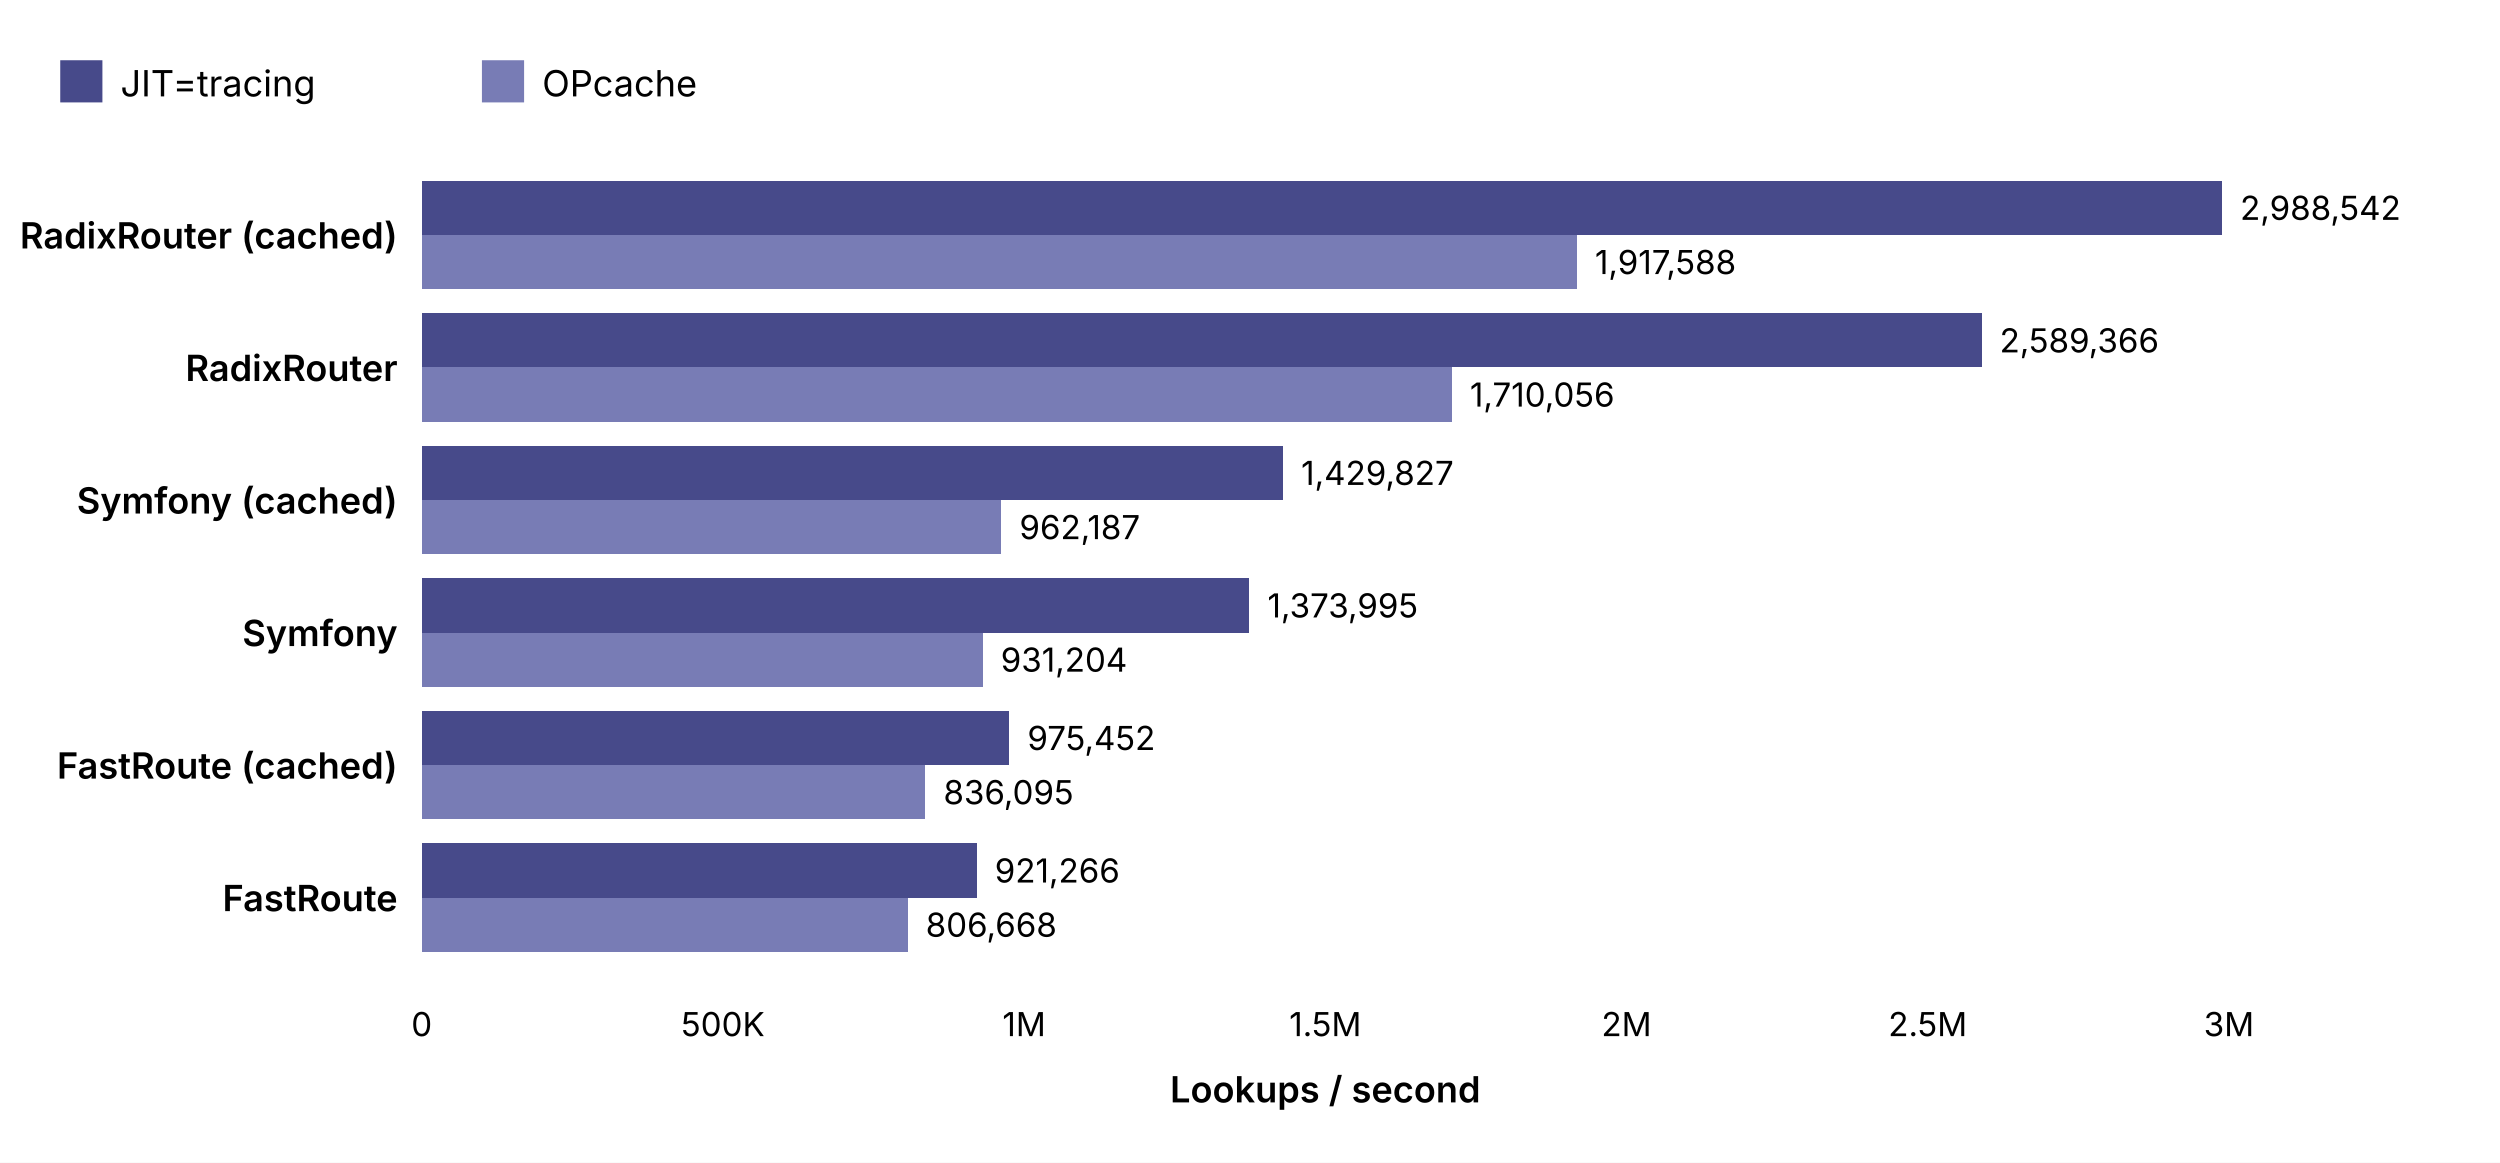
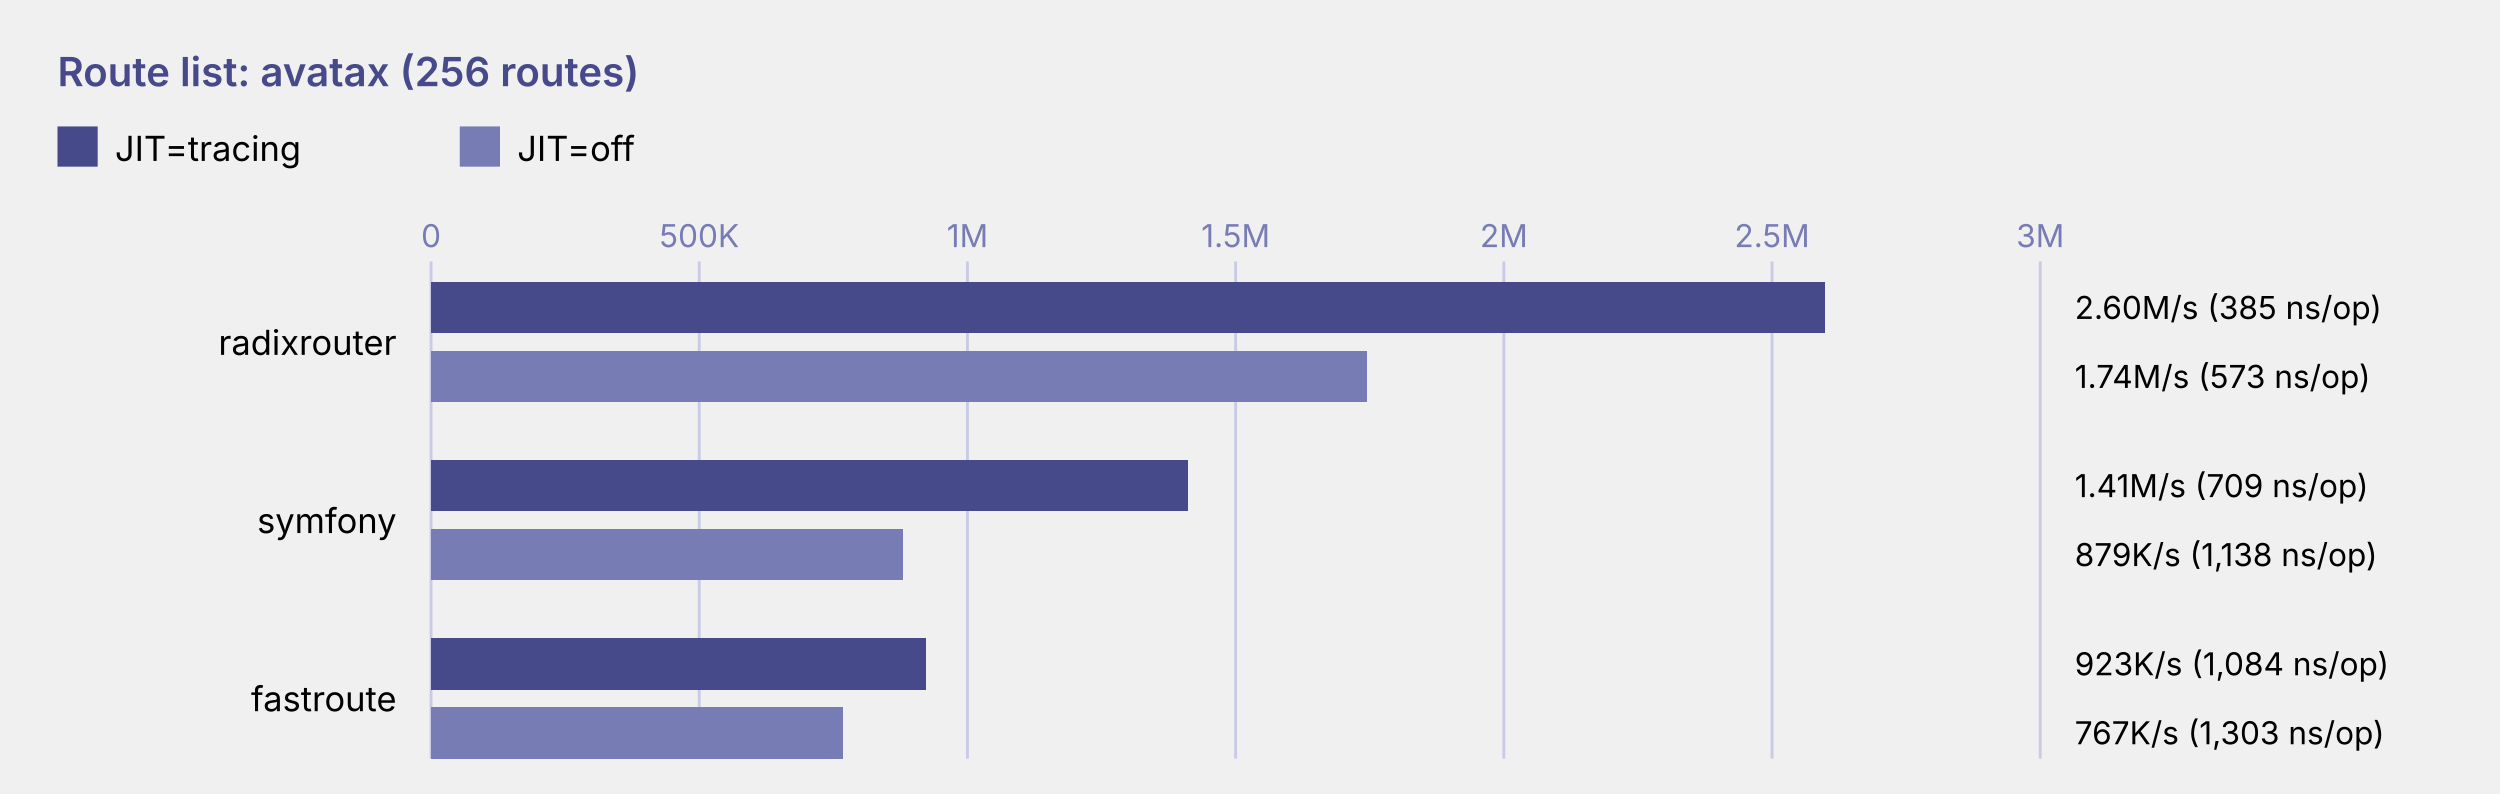
- <svg xmlns="http://www.w3.org/2000/svg" viewBox="0 0 830 386" font-family="system-ui, -apple-system, 'Segoe UI', sans-serif">
-   <style>.bg{fill:#FFFFFF}.fg{fill:#000000}.bar{shape-rendering:crispEdges}@media(prefers-color-scheme:dark){.bg{fill:#1E1E1E}.fg{fill:#E6E6E6}}</style>
-   <rect class="bg" width="830" height="386" />
-   <rect x="20" y="20" width="14" height="14" fill="#474A8A" />
-   <text class="fg" x="40" y="32" font-size="12">JIT=tracing</text>
-   <rect x="160" y="20" width="14" height="14" fill="#787CB5" />
-   <text class="fg" x="180" y="32" font-size="12">OPcache</text>
-   <text class="fg" x="140.00" y="344" text-anchor="middle" font-size="11">0</text>
-   <text class="fg" x="240.00" y="344" text-anchor="middle" font-size="11">500K</text>
-   <text class="fg" x="340.00" y="344" text-anchor="middle" font-size="11">1M</text>
-   <text class="fg" x="440.00" y="344" text-anchor="middle" font-size="11">1.5M</text>
-   <text class="fg" x="540.00" y="344" text-anchor="middle" font-size="11">2M</text>
-   <text class="fg" x="640.00" y="344" text-anchor="middle" font-size="11">2.5M</text>
-   <text class="fg" x="740.00" y="344" text-anchor="middle" font-size="11">3M</text>
-   <text class="fg" x="440.00" y="366" text-anchor="middle" font-size="12" font-weight="600">Lookups / second</text>
-   <text class="fg" x="132" y="82.5" text-anchor="end" font-size="12" font-weight="600">RadixRouter (cached)</text>
-   <rect class="bar" x="140" y="60.0" width="597.71" height="18" fill="#474A8A" />
-   <text class="fg" x="743.71" y="73.0" font-size="11">2,988,542</text>
-   <rect class="bar" x="140" y="78.0" width="383.52" height="18" fill="#787CB5" />
-   <text class="fg" x="529.52" y="91.0" font-size="11">1,917,588</text>
-   <text class="fg" x="132" y="126.5" text-anchor="end" font-size="12" font-weight="600">RadixRouter</text>
-   <rect class="bar" x="140" y="104.0" width="517.87" height="18" fill="#474A8A" />
-   <text class="fg" x="663.87" y="117.0" font-size="11">2,589,366</text>
-   <rect class="bar" x="140" y="122.0" width="342.01" height="18" fill="#787CB5" />
-   <text class="fg" x="488.01" y="135.0" font-size="11">1,710,056</text>
-   <text class="fg" x="132" y="170.5" text-anchor="end" font-size="12" font-weight="600">Symfony (cached)</text>
-   <rect class="bar" x="140" y="148.0" width="285.97" height="18" fill="#474A8A" />
-   <text class="fg" x="431.97" y="161.0" font-size="11">1,429,827</text>
-   <rect class="bar" x="140" y="166.0" width="192.44" height="18" fill="#787CB5" />
-   <text class="fg" x="338.44" y="179.0" font-size="11">962,187</text>
-   <text class="fg" x="132" y="214.5" text-anchor="end" font-size="12" font-weight="600">Symfony</text>
-   <rect class="bar" x="140" y="192.0" width="274.80" height="18" fill="#474A8A" />
-   <text class="fg" x="420.80" y="205.0" font-size="11">1,373,995</text>
-   <rect class="bar" x="140" y="210.0" width="186.24" height="18" fill="#787CB5" />
-   <text class="fg" x="332.24" y="223.0" font-size="11">931,204</text>
-   <text class="fg" x="132" y="258.5" text-anchor="end" font-size="12" font-weight="600">FastRoute (cached)</text>
-   <rect class="bar" x="140" y="236.0" width="195.09" height="18" fill="#474A8A" />
-   <text class="fg" x="341.09" y="249.0" font-size="11">975,452</text>
-   <rect class="bar" x="140" y="254.0" width="167.22" height="18" fill="#787CB5" />
-   <text class="fg" x="313.22" y="267.0" font-size="11">836,095</text>
-   <text class="fg" x="132" y="302.5" text-anchor="end" font-size="12" font-weight="600">FastRoute</text>
-   <rect class="bar" x="140" y="280.0" width="184.25" height="18" fill="#474A8A" />
-   <text class="fg" x="330.25" y="293.0" font-size="11">921,266</text>
-   <rect class="bar" x="140" y="298.0" width="161.33" height="18" fill="#787CB5" />
-   <text class="fg" x="307.33" y="311.0" font-size="11">806,668</text>
+ <svg xmlns="http://www.w3.org/2000/svg" viewBox="0 0 870 276" font-family="system-ui, -apple-system, 'Segoe UI', sans-serif">
+   <style>.fg{fill:#000000}.accent{fill:#474A8A}.bar{shape-rendering:crispEdges}.div{stroke:#C9CBE6;stroke-width:1}.tick{fill:#787CB5}@media(prefers-color-scheme:dark){.fg{fill:#E6E6E6}.accent{fill:#B0B3D6}.tick{fill:#B0B3D6}}</style>
+   <text class="accent" x="20" y="30" font-size="14" font-weight="600">Route list: avatax (256 routes)</text>
+   <rect x="20" y="44" width="14" height="14" fill="#474A8A" />
+   <text class="fg" x="40" y="56" font-size="12">JIT=tracing</text>
+   <rect x="160" y="44" width="14" height="14" fill="#787CB5" />
+   <text class="fg" x="180" y="56" font-size="12">JIT=off</text>
+   <text class="tick" x="150.00" y="86.0" text-anchor="middle" font-size="11">0</text>
+   <line class="div" x1="243.33" y1="91.0" x2="243.33" y2="264.0" />
+   <text class="tick" x="243.33" y="86.0" text-anchor="middle" font-size="11">500K</text>
+   <line class="div" x1="336.67" y1="91.0" x2="336.67" y2="264.0" />
+   <text class="tick" x="336.67" y="86.0" text-anchor="middle" font-size="11">1M</text>
+   <line class="div" x1="430.00" y1="91.0" x2="430.00" y2="264.0" />
+   <text class="tick" x="430.00" y="86.0" text-anchor="middle" font-size="11">1.5M</text>
+   <line class="div" x1="523.33" y1="91.0" x2="523.33" y2="264.0" />
+   <text class="tick" x="523.33" y="86.0" text-anchor="middle" font-size="11">2M</text>
+   <line class="div" x1="616.67" y1="91.0" x2="616.67" y2="264.0" />
+   <text class="tick" x="616.67" y="86.0" text-anchor="middle" font-size="11">2.5M</text>
+   <line class="div" x1="710.00" y1="91.0" x2="710.00" y2="264.0" />
+   <text class="tick" x="710.00" y="86.0" text-anchor="middle" font-size="11">3M</text>
+   <line class="div" x1="150" y1="91.0" x2="150" y2="264.0" />
+   <text class="fg" x="138" y="123.5" text-anchor="end" font-size="12">radixrouter</text>
+   <rect class="bar" x="150" y="98.0" width="485.11" height="18" fill="#474A8A" />
+   <text class="fg" x="722" y="111.0" font-size="11">2.60M/s  (385 ns/op)</text>
+   <rect class="bar" x="150" y="122.0" width="325.57" height="18" fill="#787CB5" />
+   <text class="fg" x="722" y="135.0" font-size="11">1.74M/s  (573 ns/op)</text>
+   <text class="fg" x="138" y="185.5" text-anchor="end" font-size="12">symfony</text>
+   <rect class="bar" x="150" y="160.0" width="263.28" height="18" fill="#474A8A" />
+   <text class="fg" x="722" y="173.0" font-size="11">1.41M/s  (709 ns/op)</text>
+   <rect class="bar" x="150" y="184.0" width="164.09" height="18" fill="#787CB5" />
+   <text class="fg" x="722" y="197.0" font-size="11">879K/s  (1,138 ns/op)</text>
+   <text class="fg" x="138" y="247.5" text-anchor="end" font-size="12">fastroute</text>
+   <rect class="bar" x="150" y="222.0" width="172.24" height="18" fill="#474A8A" />
+   <text class="fg" x="722" y="235.0" font-size="11">923K/s  (1,084 ns/op)</text>
+   <rect class="bar" x="150" y="246.0" width="143.23" height="18" fill="#787CB5" />
+   <text class="fg" x="722" y="259.0" font-size="11">767K/s  (1,303 ns/op)</text>
</svg>
